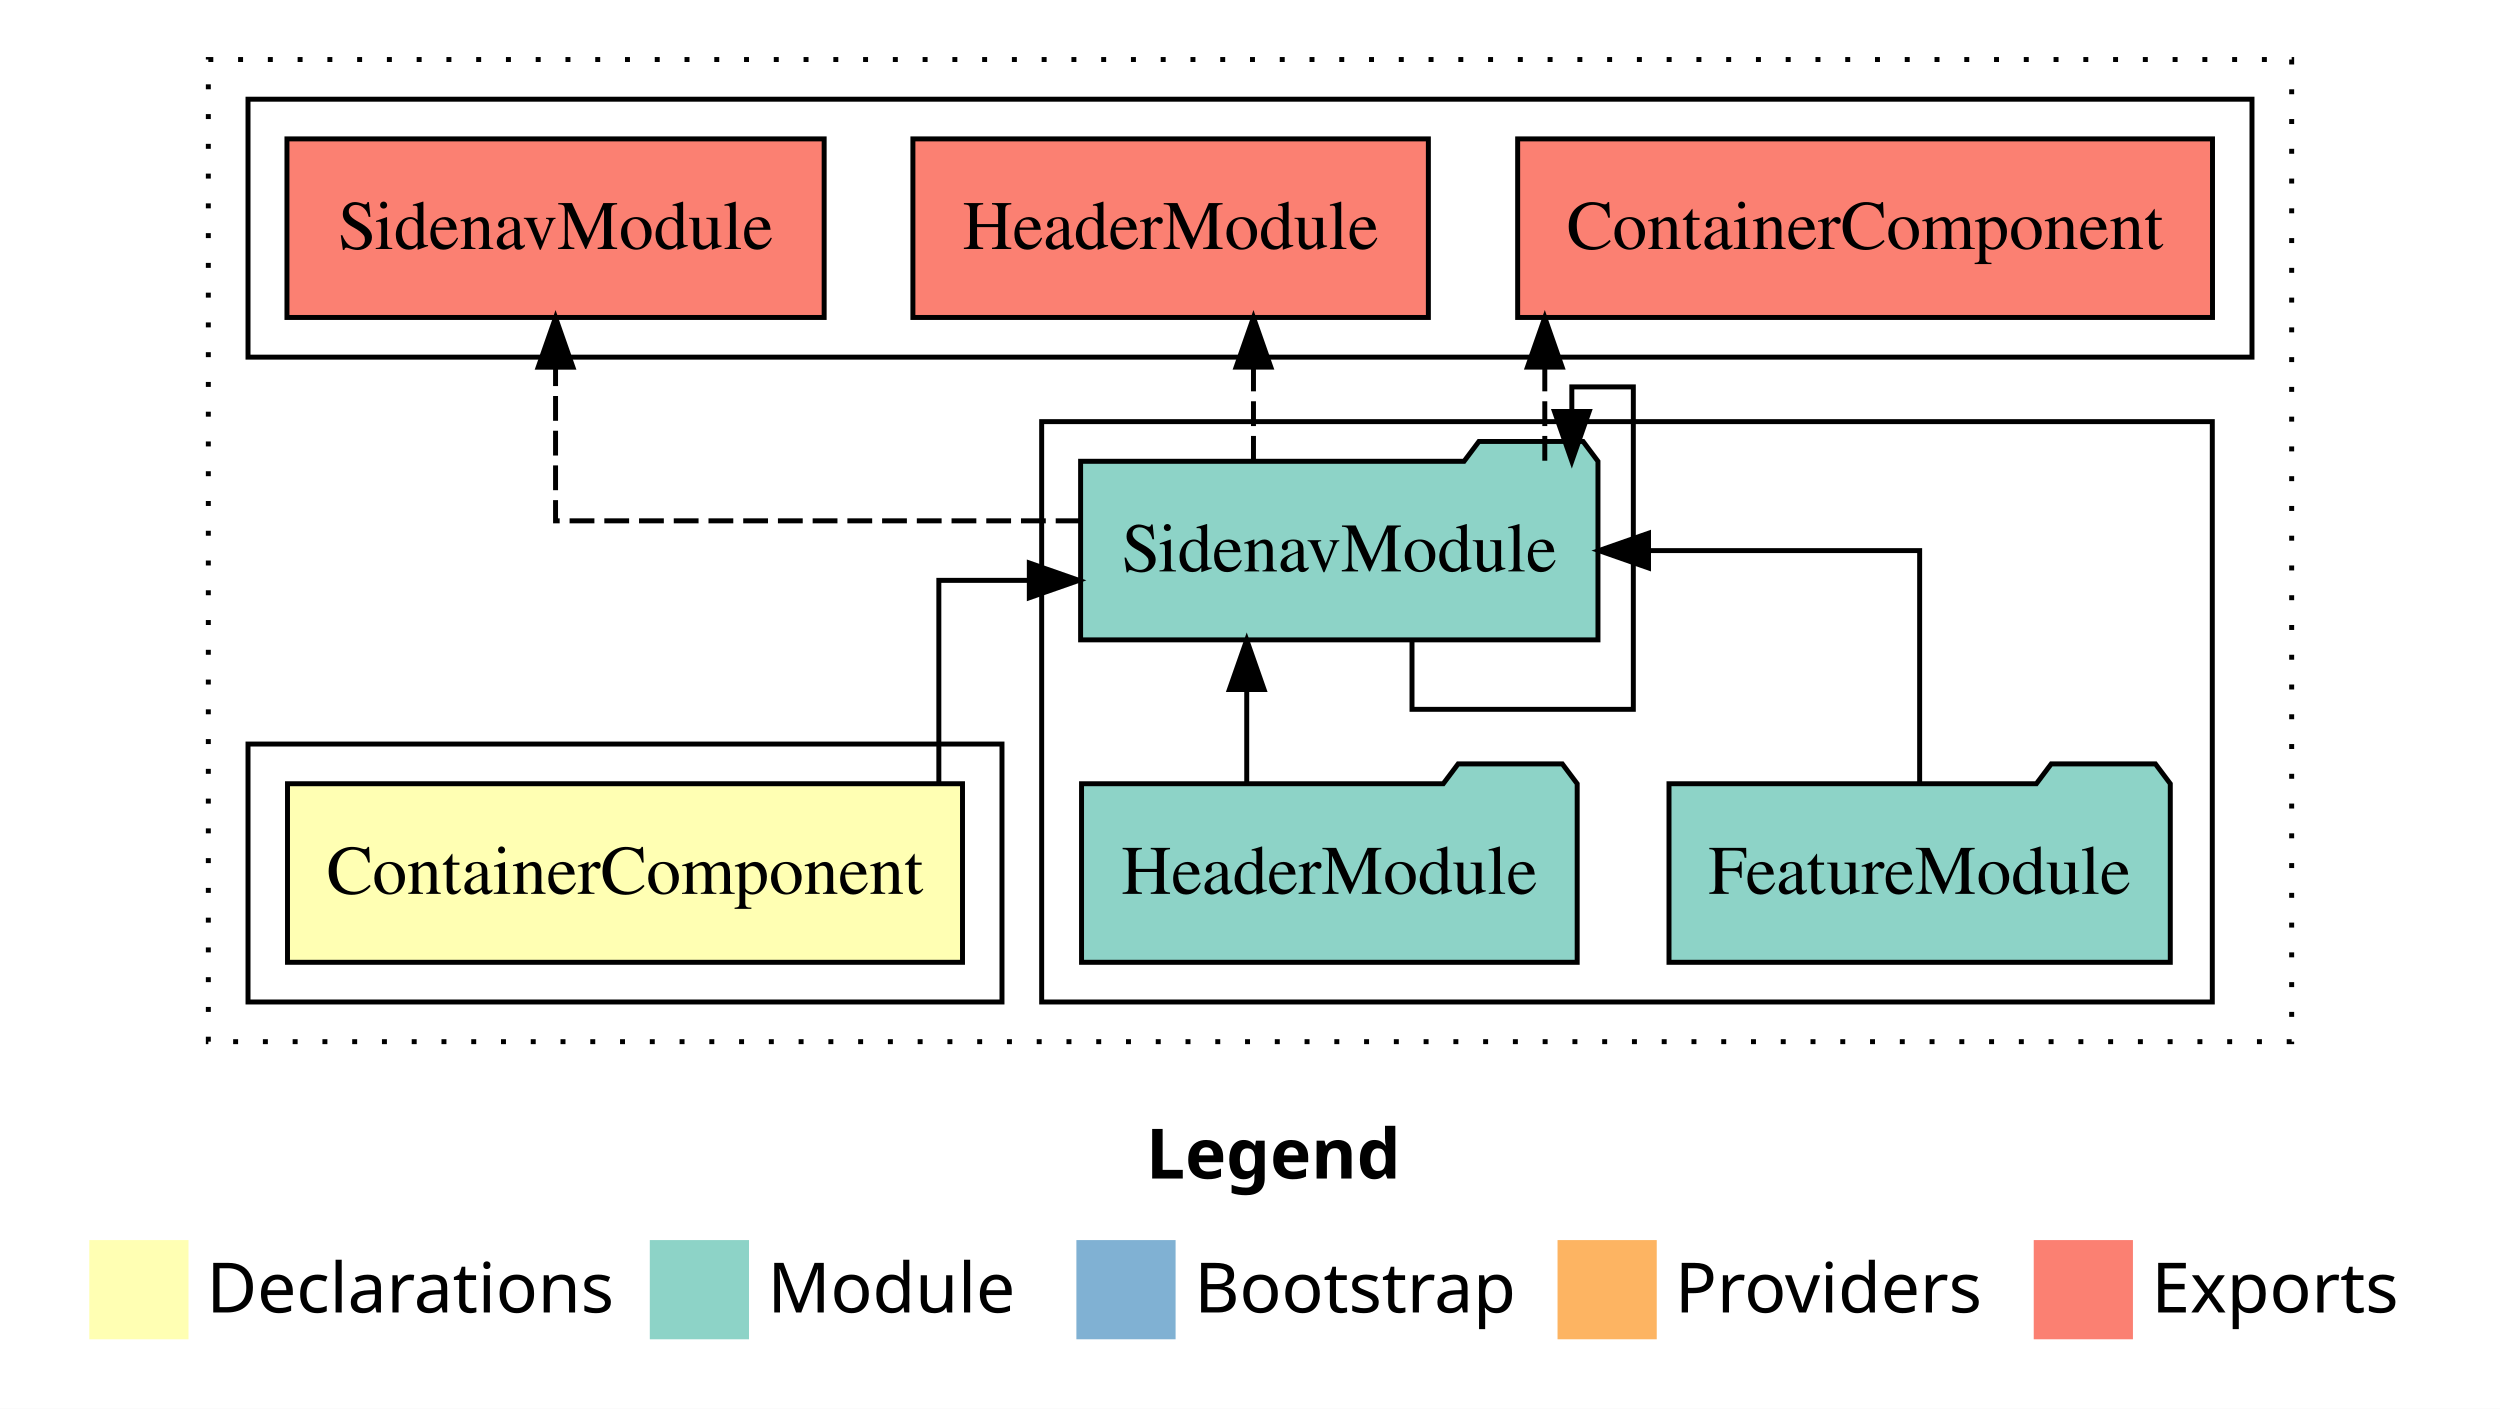
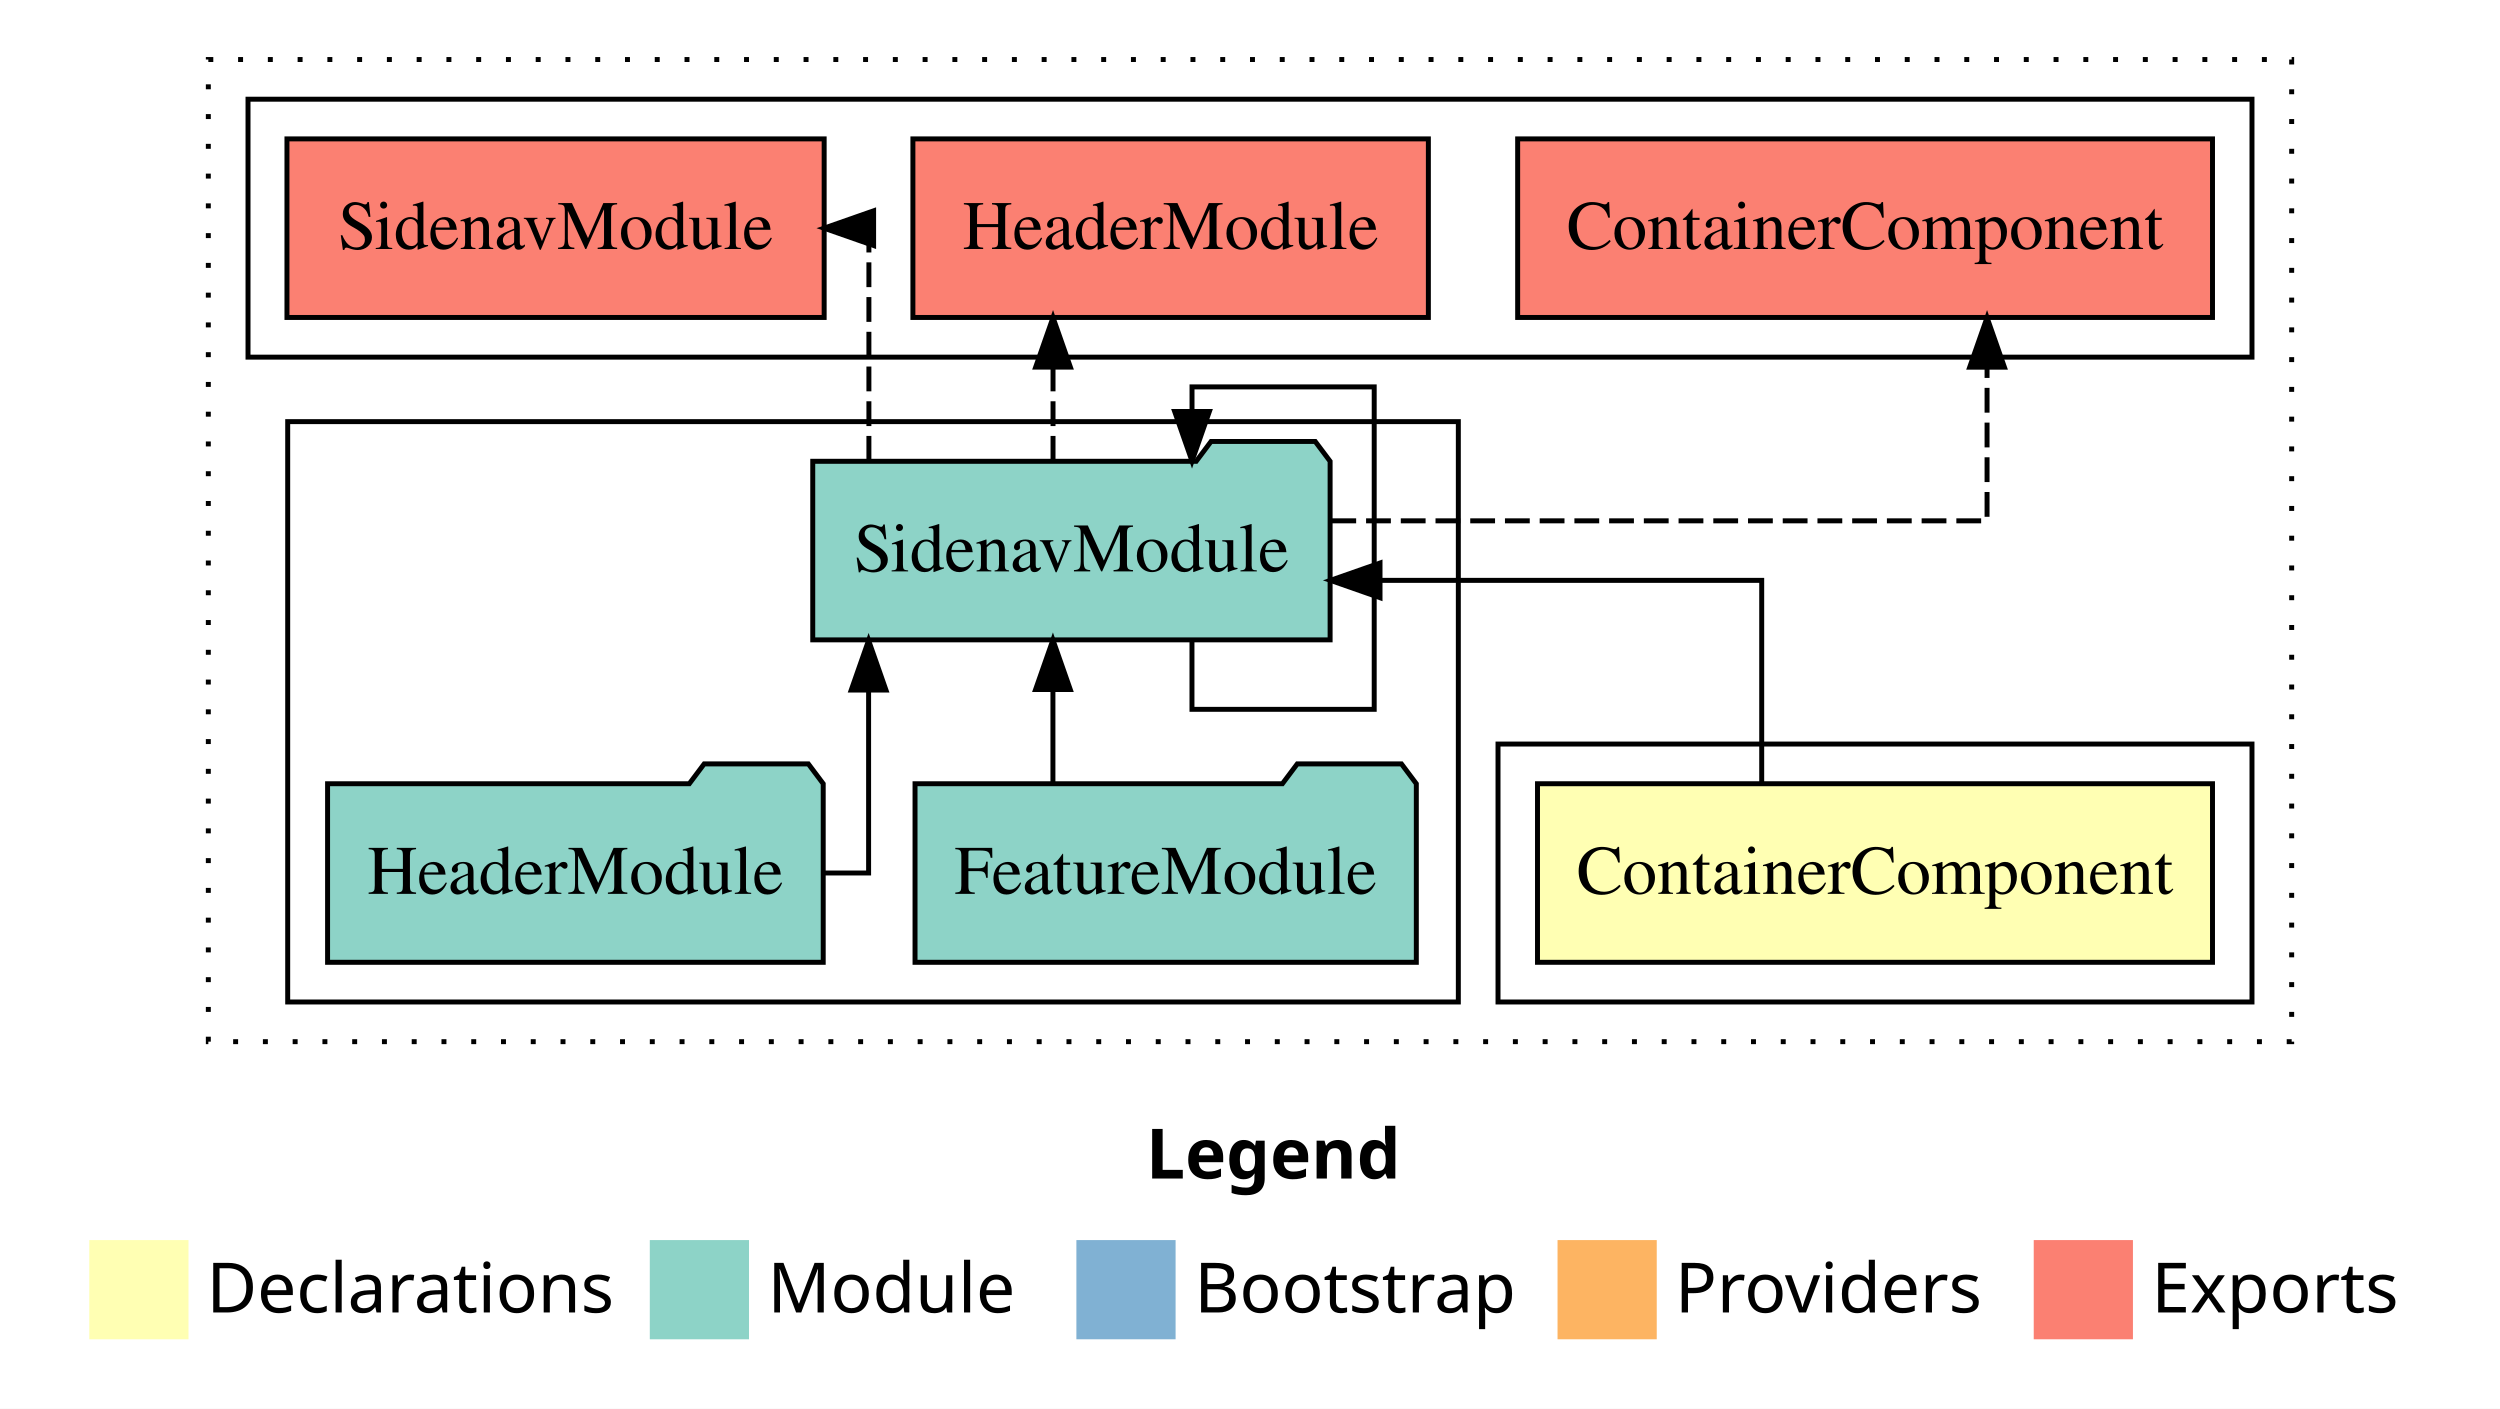
<svg xmlns="http://www.w3.org/2000/svg" width="504pt" height="284pt" viewBox="0.00 0.00 504.00 284.00">
  <g id="graph0" class="graph" transform="scale(1 1) rotate(0) translate(4 280)">
    <polygon fill="white" stroke="transparent" points="-4,4 -4,-280 500,-280 500,4 -4,4" />
    <text text-anchor="start" x="227.01" y="-42.4" font-family="sans-serif" font-weight="bold" font-size="14.00">Legend</text>
    <polygon fill="#ffffb3" stroke="transparent" points="14,-10 14,-30 34,-30 34,-10 14,-10" />
    <text text-anchor="start" x="37.63" y="-15.4" font-family="sans-serif" font-size="14.00">  Declarations</text>
    <polygon fill="#8dd3c7" stroke="transparent" points="127,-10 127,-30 147,-30 147,-10 127,-10" />
    <text text-anchor="start" x="150.73" y="-15.4" font-family="sans-serif" font-size="14.00">  Module</text>
    <polygon fill="#80b1d3" stroke="transparent" points="213,-10 213,-30 233,-30 233,-10 213,-10" />
    <text text-anchor="start" x="236.78" y="-15.4" font-family="sans-serif" font-size="14.00">  Bootstrap</text>
    <polygon fill="#fdb462" stroke="transparent" points="310,-10 310,-30 330,-30 330,-10 310,-10" />
    <text text-anchor="start" x="333.67" y="-15.4" font-family="sans-serif" font-size="14.00">  Providers</text>
    <polygon fill="#fb8072" stroke="transparent" points="406,-10 406,-30 426,-30 426,-10 406,-10" />
    <text text-anchor="start" x="429.73" y="-15.4" font-family="sans-serif" font-size="14.00">  Exports</text>
    <g id="clust1" class="cluster">
      <polygon fill="none" stroke="black" stroke-dasharray="1,5" points="38,-70 38,-268 458,-268 458,-70 38,-70" />
    </g>
-     <g id="clust4" class="cluster">
-       <polygon fill="none" stroke="black" points="206,-78 206,-195 442,-195 442,-78 206,-78" />
-     </g>
-     <g id="clust2" class="cluster">
-       <polygon fill="none" stroke="black" points="46,-78 46,-130 198,-130 198,-78 46,-78" />
-     </g>
    <g id="clust5" class="cluster">
      <polygon fill="none" stroke="black" points="46,-208 46,-260 450,-260 450,-208 46,-208" />
    </g>
+     <g id="clust2" class="cluster">
+       <polygon fill="none" stroke="black" points="298,-78 298,-130 450,-130 450,-78 298,-78" />
+     </g>
+     <g id="clust4" class="cluster">
+       <polygon fill="none" stroke="black" points="54,-78 54,-195 290,-195 290,-78 54,-78" />
+     </g>
    <g id="node1" class="node">
-       <polygon fill="#ffffb3" stroke="black" points="190.04,-122 53.96,-122 53.96,-86 190.04,-86 190.04,-122" />
-       <text text-anchor="middle" x="122" y="-99.8" font-family="Times,serif" font-size="14.00">ContainerComponent</text>
+       <polygon fill="#ffffb3" stroke="black" points="442.04,-122 305.96,-122 305.96,-86 442.04,-86 442.04,-122" />
+       <text text-anchor="middle" x="374" y="-99.8" font-family="Times,serif" font-size="14.00">ContainerComponent</text>
    </g>
    <g id="node2" class="node">
-       <polygon fill="#8dd3c7" stroke="black" points="318.15,-187 315.15,-191 294.15,-191 291.15,-187 213.85,-187 213.85,-151 318.15,-151 318.15,-187" />
-       <text text-anchor="middle" x="266" y="-164.8" font-family="Times,serif" font-size="14.00">SidenavModule</text>
+       <polygon fill="#8dd3c7" stroke="black" points="264.15,-187 261.15,-191 240.15,-191 237.15,-187 159.85,-187 159.85,-151 264.15,-151 264.15,-187" />
+       <text text-anchor="middle" x="212" y="-164.8" font-family="Times,serif" font-size="14.00">SidenavModule</text>
    </g>
    <g id="edge1" class="edge">
-       <path fill="none" stroke="black" d="M185.27,-122.02C185.27,-139.37 185.27,-163 185.27,-163 185.27,-163 203.51,-163 203.51,-163" />
-       <polygon fill="black" stroke="black" points="203.51,-166.5 213.51,-163 203.51,-159.5 203.51,-166.5" />
+       <path fill="none" stroke="black" d="M351.16,-122.02C351.16,-139.37 351.16,-163 351.16,-163 351.16,-163 274.21,-163 274.21,-163" />
+       <polygon fill="black" stroke="black" points="274.21,-159.5 264.21,-163 274.21,-166.5 274.21,-159.5" />
    </g>
    <g id="edge4" class="edge">
-       <path fill="none" stroke="black" d="M280.66,-150.76C280.66,-143.57 280.66,-137 280.66,-137 280.66,-137 325.28,-137 325.28,-137 325.28,-137 325.28,-202 325.28,-202 325.28,-202 312.88,-202 312.88,-202 312.88,-202 312.88,-197.04 312.88,-197.04" />
-       <polygon fill="black" stroke="black" points="316.38,-197.04 312.88,-187.04 309.38,-197.04 316.38,-197.04" />
+       <path fill="none" stroke="black" d="M236.3,-150.76C236.3,-143.57 236.3,-137 236.3,-137 236.3,-137 273.04,-137 273.04,-137 273.04,-137 273.04,-202 273.04,-202 273.04,-202 236.31,-202 236.31,-202 236.31,-202 236.31,-197.04 236.31,-197.04" />
+       <polygon fill="black" stroke="black" points="239.81,-197.04 236.31,-187.04 232.81,-197.04 239.81,-197.04" />
    </g>
    <g id="node5" class="node">
      <polygon fill="#fb8072" stroke="black" points="442.04,-252 301.96,-252 301.96,-216 442.04,-216 442.04,-252" />
      <text text-anchor="middle" x="372" y="-229.8" font-family="Times,serif" font-size="14.00">ContainerComponent </text>
    </g>
    <g id="edge5" class="edge">
-       <path fill="none" stroke="black" stroke-dasharray="5,2" d="M307.43,-187.11C307.43,-187.11 307.43,-205.99 307.43,-205.99" />
-       <polygon fill="black" stroke="black" points="303.93,-205.99 307.43,-215.99 310.93,-205.99 303.93,-205.99" />
+       <path fill="none" stroke="black" stroke-dasharray="5,2" d="M264.4,-175C318.98,-175 396.59,-175 396.59,-175 396.59,-175 396.59,-205.98 396.59,-205.98" />
+       <polygon fill="black" stroke="black" points="393.09,-205.98 396.59,-215.98 400.09,-205.98 393.09,-205.98" />
    </g>
    <g id="node6" class="node">
      <polygon fill="#fb8072" stroke="black" points="283.96,-252 180.04,-252 180.04,-216 283.96,-216 283.96,-252" />
      <text text-anchor="middle" x="232" y="-229.8" font-family="Times,serif" font-size="14.00">HeaderModule </text>
    </g>
    <g id="edge6" class="edge">
-       <path fill="none" stroke="black" stroke-dasharray="5,2" d="M248.7,-187.11C248.7,-187.11 248.7,-205.99 248.7,-205.99" />
-       <polygon fill="black" stroke="black" points="245.2,-205.99 248.7,-215.99 252.2,-205.99 245.2,-205.99" />
+       <path fill="none" stroke="black" stroke-dasharray="5,2" d="M208.29,-187.11C208.29,-187.11 208.29,-205.99 208.29,-205.99" />
+       <polygon fill="black" stroke="black" points="204.79,-205.99 208.29,-215.99 211.79,-205.99 204.79,-205.99" />
    </g>
    <g id="node7" class="node">
      <polygon fill="#fb8072" stroke="black" points="162.15,-252 53.85,-252 53.85,-216 162.15,-216 162.15,-252" />
      <text text-anchor="middle" x="108" y="-229.8" font-family="Times,serif" font-size="14.00">SidenavModule </text>
    </g>
    <g id="edge7" class="edge">
-       <path fill="none" stroke="black" stroke-dasharray="5,2" d="M213.83,-175C167.81,-175 108,-175 108,-175 108,-175 108,-205.98 108,-205.98" />
-       <polygon fill="black" stroke="black" points="104.5,-205.98 108,-215.98 111.5,-205.98 104.5,-205.98" />
+       <path fill="none" stroke="black" stroke-dasharray="5,2" d="M171.17,-187.11C171.17,-206.34 171.17,-234 171.17,-234 171.17,-234 170.27,-234 170.27,-234" />
+       <polygon fill="black" stroke="black" points="172.12,-230.5 162.12,-234 172.12,-237.5 172.12,-230.5" />
    </g>
    <g id="node3" class="node">
-       <polygon fill="#8dd3c7" stroke="black" points="433.53,-122 430.53,-126 409.53,-126 406.53,-122 332.47,-122 332.47,-86 433.53,-86 433.53,-122" />
-       <text text-anchor="middle" x="383" y="-99.8" font-family="Times,serif" font-size="14.00">FeatureModule</text>
+       <polygon fill="#8dd3c7" stroke="black" points="281.53,-122 278.53,-126 257.53,-126 254.53,-122 180.47,-122 180.47,-86 281.53,-86 281.53,-122" />
+       <text text-anchor="middle" x="231" y="-99.8" font-family="Times,serif" font-size="14.00">FeatureModule</text>
    </g>
    <g id="edge2" class="edge">
-       <path fill="none" stroke="black" d="M383,-122.11C383,-141.34 383,-169 383,-169 383,-169 328.34,-169 328.34,-169" />
-       <polygon fill="black" stroke="black" points="328.34,-165.5 318.34,-169 328.34,-172.5 328.34,-165.5" />
+       <path fill="none" stroke="black" d="M208.27,-122.11C208.27,-122.11 208.27,-140.99 208.27,-140.99" />
+       <polygon fill="black" stroke="black" points="204.77,-140.99 208.27,-150.99 211.77,-140.99 204.77,-140.99" />
    </g>
    <g id="node4" class="node">
-       <polygon fill="#8dd3c7" stroke="black" points="313.96,-122 310.96,-126 289.96,-126 286.96,-122 214.04,-122 214.04,-86 313.96,-86 313.96,-122" />
-       <text text-anchor="middle" x="264" y="-99.8" font-family="Times,serif" font-size="14.00">HeaderModule</text>
+       <polygon fill="#8dd3c7" stroke="black" points="161.96,-122 158.96,-126 137.96,-126 134.96,-122 62.04,-122 62.04,-86 161.96,-86 161.96,-122" />
+       <text text-anchor="middle" x="112" y="-99.8" font-family="Times,serif" font-size="14.00">HeaderModule</text>
    </g>
    <g id="edge3" class="edge">
-       <path fill="none" stroke="black" d="M247.34,-122.11C247.34,-122.11 247.34,-140.99 247.34,-140.99" />
-       <polygon fill="black" stroke="black" points="243.84,-140.99 247.34,-150.99 250.84,-140.99 243.84,-140.99" />
+       <path fill="none" stroke="black" d="M162.13,-104C167.53,-104 171.11,-104 171.11,-104 171.11,-104 171.11,-140.89 171.11,-140.89" />
+       <polygon fill="black" stroke="black" points="167.61,-140.89 171.11,-150.89 174.61,-140.89 167.61,-140.89" />
    </g>
  </g>
</svg>
